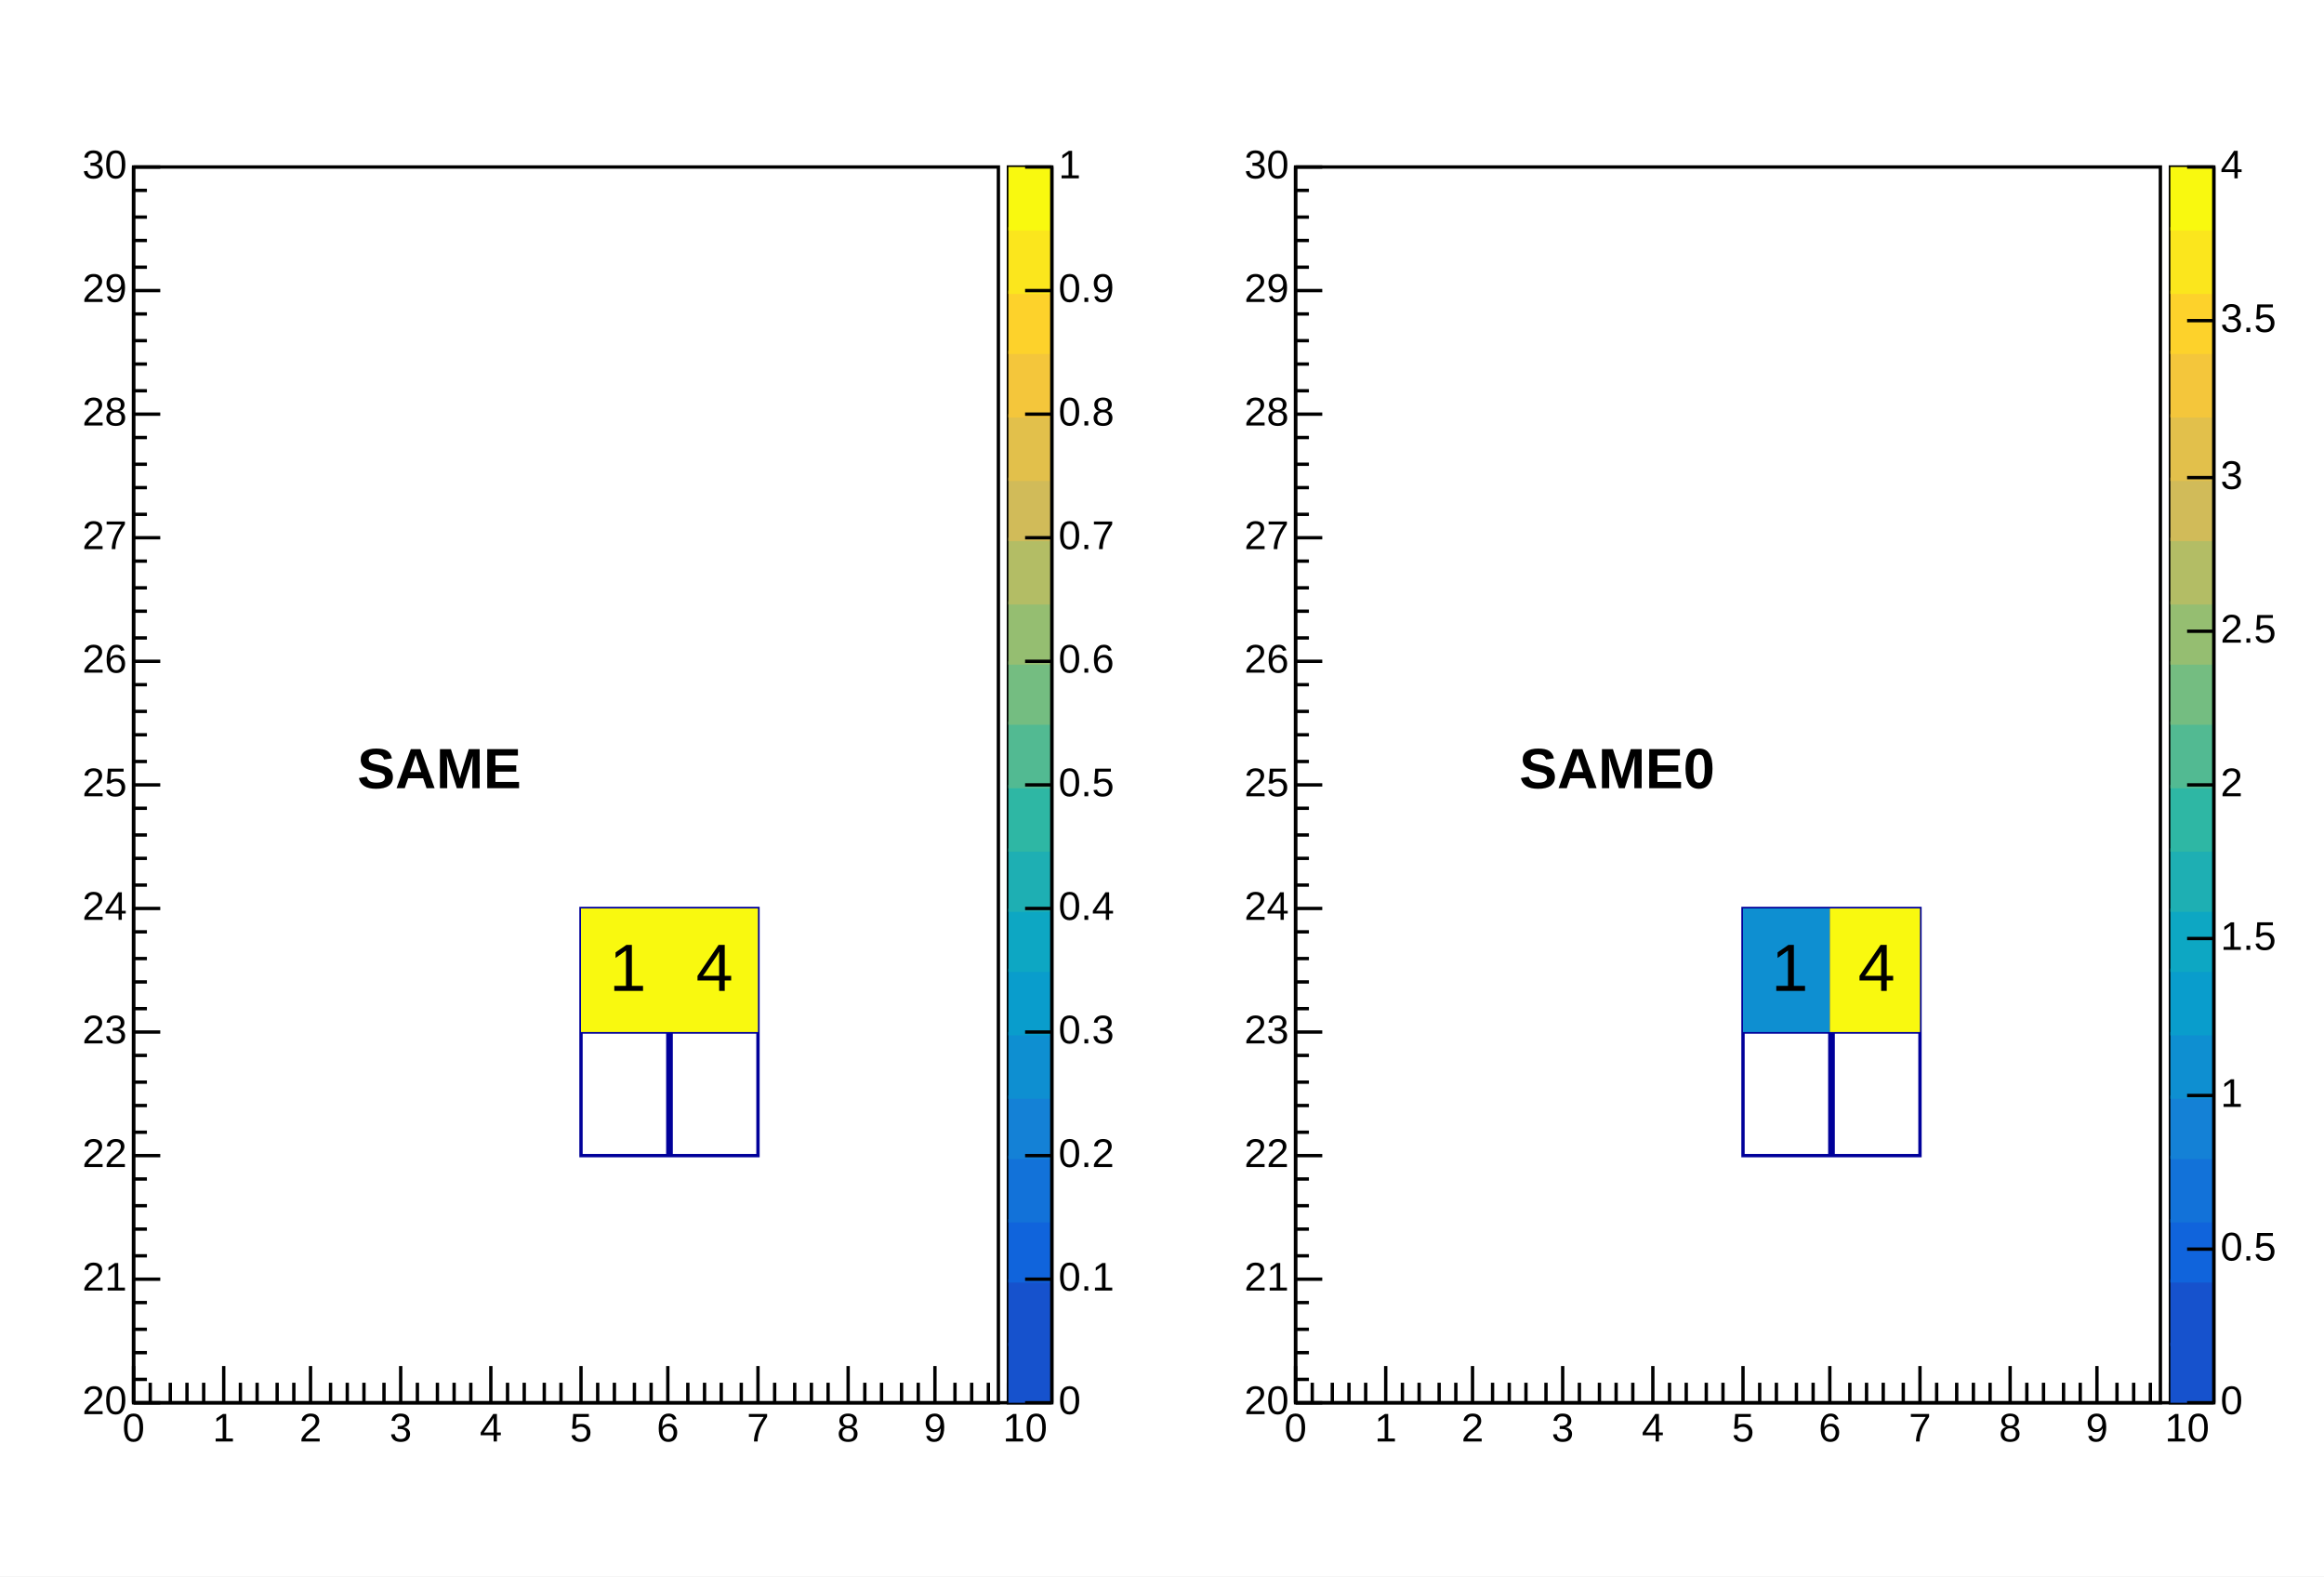
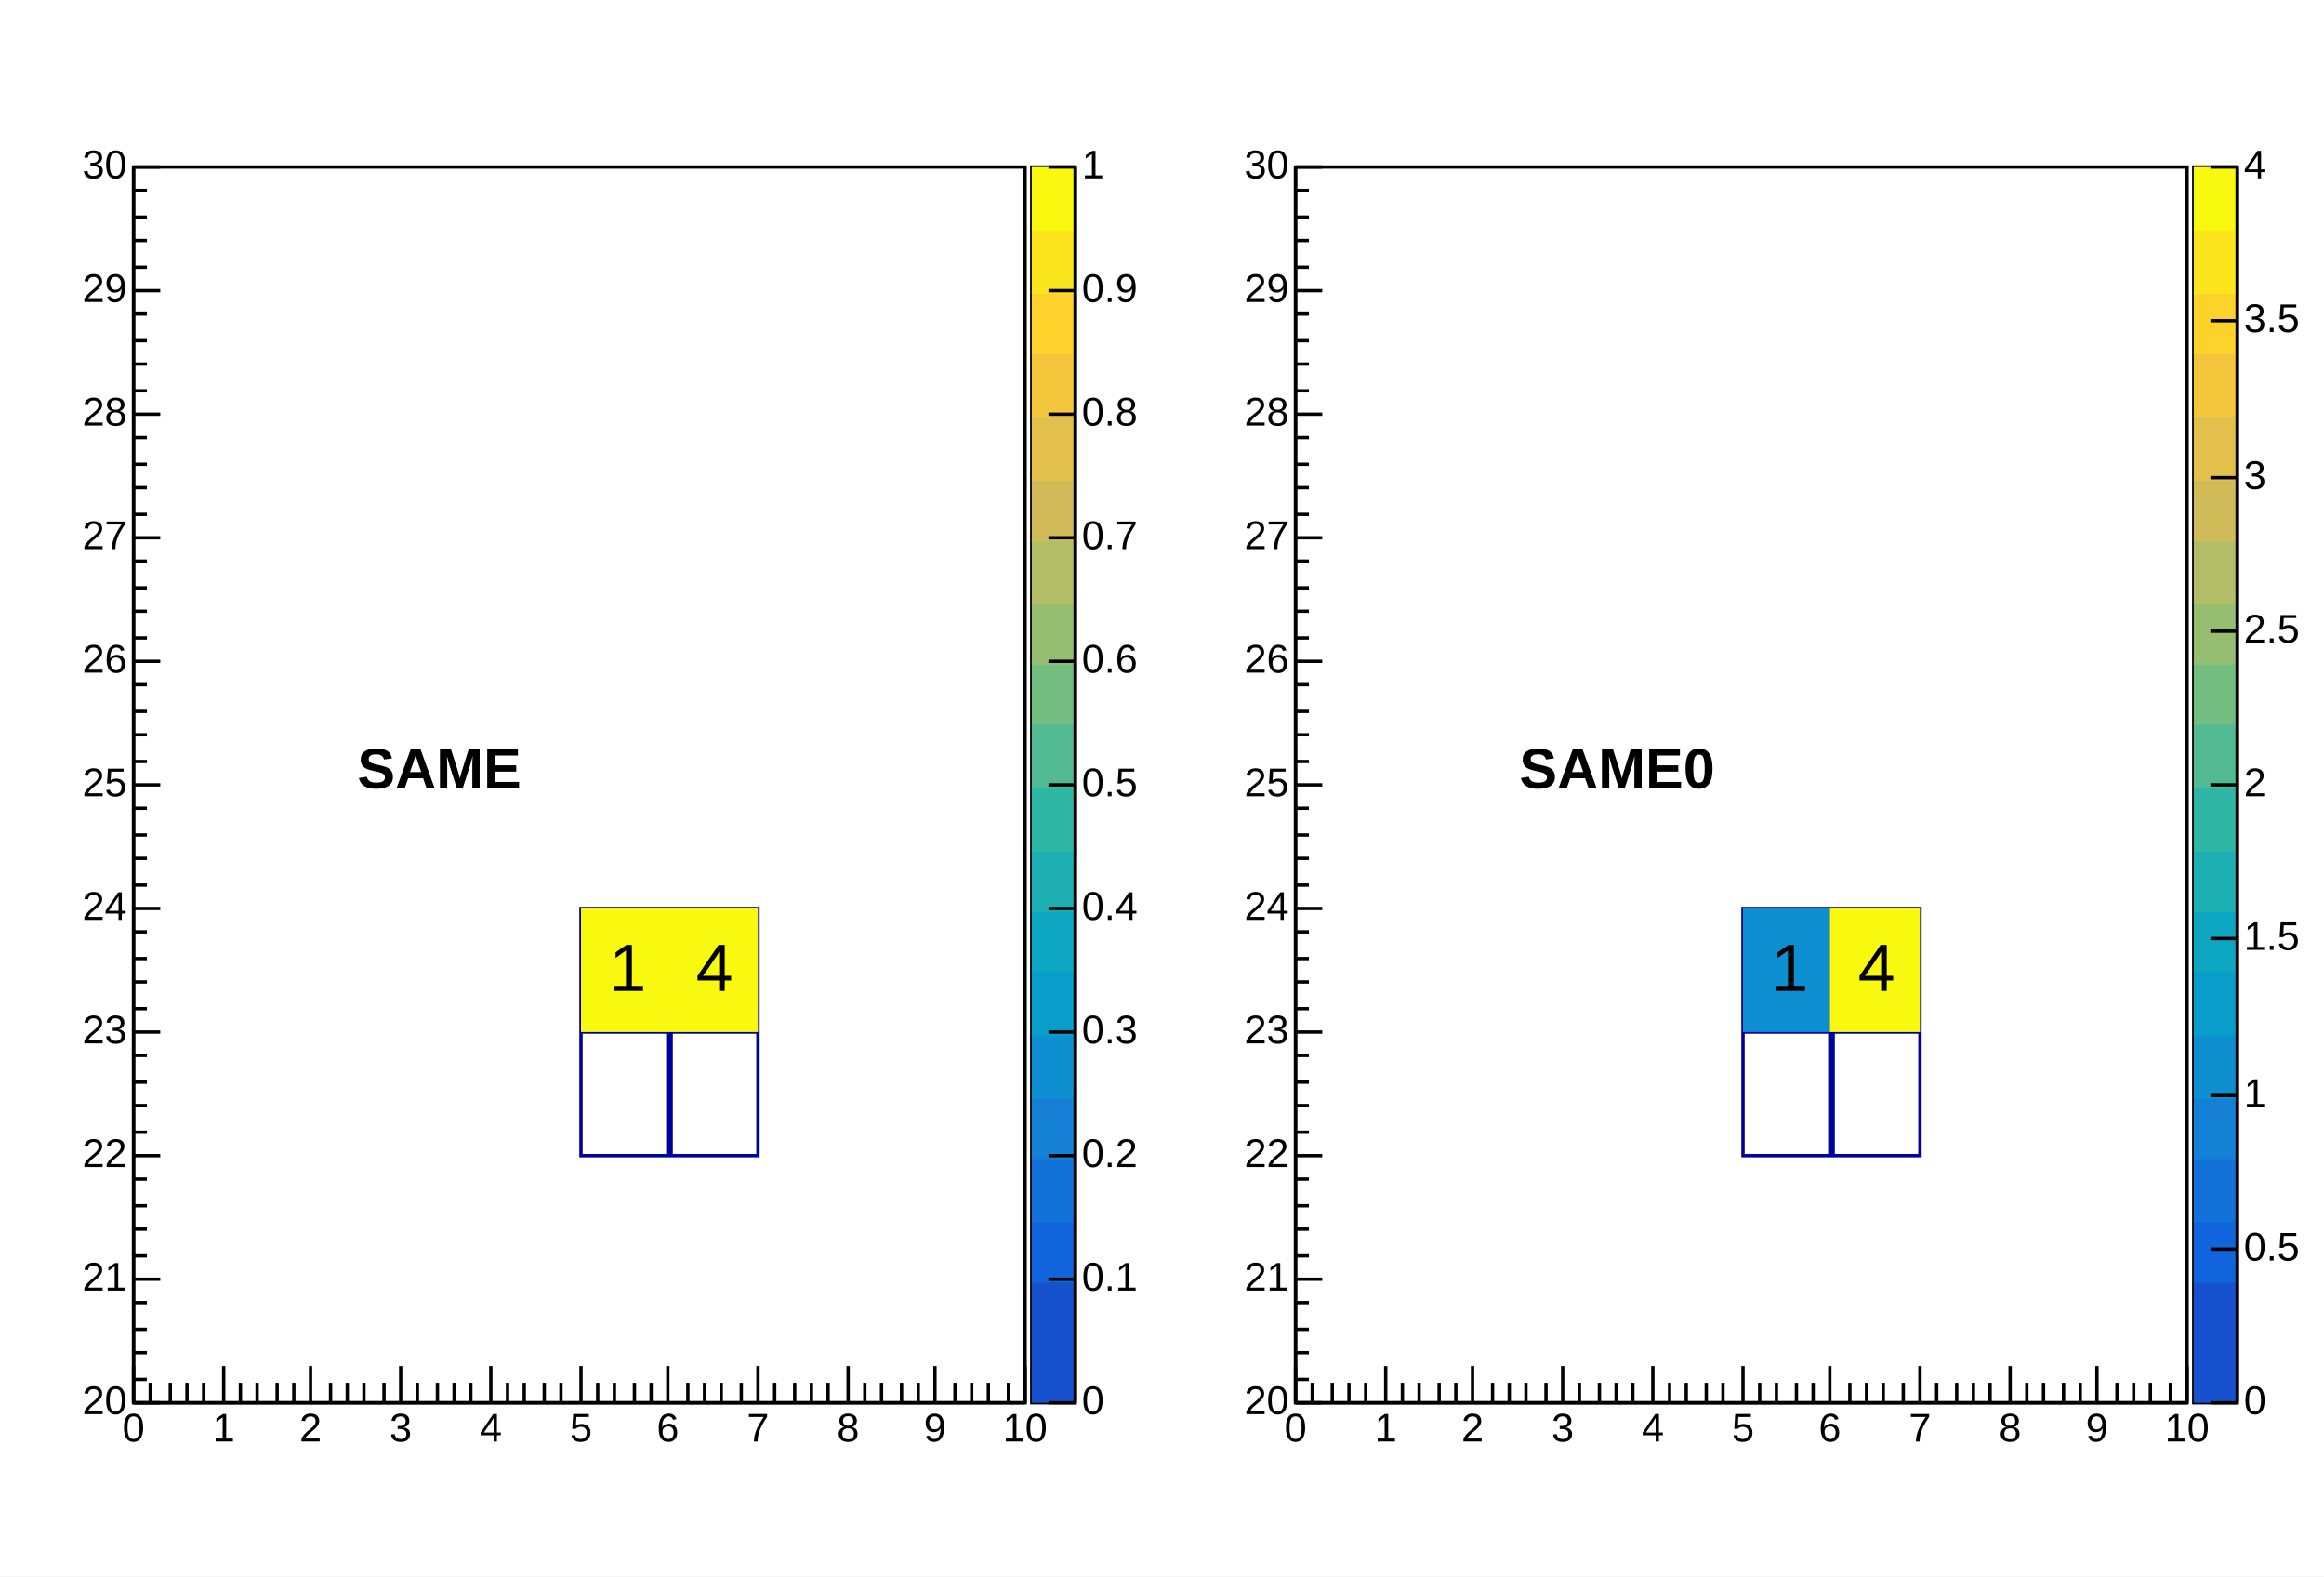
<svg xmlns="http://www.w3.org/2000/svg" width="696" height="472" viewBox="0 0 696 472" preserveAspectRatio="none">
  <path d="M0,0H696V472H0Z" style="fill: white;" />
  <g>
    <svg viewBox="0 0 334 463" preserveAspectRatio="none" x="7" y="4" width="334" height="463">
      <path d="M0,0H334V463H0Z" style="fill: white;" />
      <g>
        <g transform="translate(33,46)">
-           <path d="M0,0H259V370H0Z" style="fill: white; stroke: black; stroke-width: 1;" />
-           <svg x="0" y="0" overflow="hidden" width="259" height="370" viewBox="0 0 259 370">
+           <path d="M0,0H267V370H0Z" style="fill: white; stroke: black; stroke-width: 1;" />
+           <svg x="0" y="0" overflow="hidden" width="267" height="370" viewBox="0 0 267 370">
            <g>
              <path d="M134,259v37h27v-37zM134,222v37h27v-37zM160,259v37h27v-37zM160,222v37h27v-37z" style="fill: none; stroke: rgb(0, 0, 154); stroke-width: 1;" />
            </g>
            <g>
              <path fill="rgb(249, 249, 15)" d="M134,222h26v37h-26zm26,0h27v37h-27z" />
              <g font-family="Arial" font-size="20" xml:space="preserve" fill="black" text-anchor="middle">
                <text dominant-baseline="middle" transform="translate(148,241)">1</text>
                <text dominant-baseline="middle" transform="translate(174,241)">4</text>
              </g>
            </g>
          </svg>
          <g>
            <g transform="translate(0,370)">
              <path d="M0,0h267M0,-11V0M5,-6V0M11,-6V0M16,-6V0M21,-6V0M27,-11V0M32,-6V0M37,-6V0M43,-6V0M48,-6V0M53,-11V0M59,-6V0M64,-6V0M69,-6V0M75,-6V0M80,-11V0M85,-6V0M91,-6V0M96,-6V0M101,-6V0M107,-11V0M112,-6V0M117,-6V0M123,-6V0M128,-6V0M134,-11V0M139,-6V0M144,-6V0M150,-6V0M155,-6V0M160,-11V0M166,-6V0M171,-6V0M176,-6V0M182,-6V0M187,-11V0M192,-6V0M198,-6V0M203,-6V0M208,-6V0M214,-11V0M219,-6V0M224,-6V0M230,-6V0M235,-6V0M240,-11V0M246,-6V0M251,-6V0M256,-6V0M262,-6V0M267,-11V0" style="stroke: black; stroke-width: 1;" />
              <g font-family="Arial" font-size="12" xml:space="preserve" fill="black" text-anchor="middle">
                <text dy=".8em" transform="translate(0,2)">0</text>
                <text dy=".8em" transform="translate(27,2)">1</text>
                <text dy=".8em" transform="translate(53,2)">2</text>
                <text dy=".8em" transform="translate(80,2)">3</text>
                <text dy=".8em" transform="translate(107,2)">4</text>
                <text dy=".8em" transform="translate(134,2)">5</text>
                <text dy=".8em" transform="translate(160,2)">6</text>
                <text dy=".8em" transform="translate(187,2)">7</text>
                <text dy=".8em" transform="translate(214,2)">8</text>
                <text dy=".8em" transform="translate(240,2)">9</text>
                <text dy=".8em" transform="translate(267,2)">10</text>
              </g>
            </g>
            <g>
              <path d="M0,0v370M8,370H0M4,363H0M4,355H0M4,348H0M4,340H0M8,333H0M4,326H0M4,318H0M4,311H0M4,303H0M8,296H0M4,289H0M4,281H0M4,274H0M4,266H0M8,259H0M4,252H0M4,244H0M4,237H0M4,229H0M8,222H0M4,215H0M4,207H0M4,200H0M4,192H0M8,185H0M4,178H0M4,170H0M4,163H0M4,155H0M8,148H0M4,141H0M4,133H0M4,126H0M4,118H0M8,111H0M4,104H0M4,96H0M4,89H0M4,81H0M8,74H0M4,67H0M4,59H0M4,52H0M4,44H0M8,37H0M4,30H0M4,22H0M4,15H0M4,7H0M8,0H0" style="stroke: black; stroke-width: 1;" />
              <g font-family="Arial" font-size="12" xml:space="preserve" fill="black" text-anchor="end">
                <text dominant-baseline="middle" transform="translate(-2,370)">20</text>
                <text dominant-baseline="middle" transform="translate(-2,333)">21</text>
                <text dominant-baseline="middle" transform="translate(-2,296)">22</text>
                <text dominant-baseline="middle" transform="translate(-2,259)">23</text>
                <text dominant-baseline="middle" transform="translate(-2,222)">24</text>
                <text dominant-baseline="middle" transform="translate(-2,185)">25</text>
                <text dominant-baseline="middle" transform="translate(-2,148)">26</text>
                <text dominant-baseline="middle" transform="translate(-2,111)">27</text>
                <text dominant-baseline="middle" transform="translate(-2,74)">28</text>
                <text dominant-baseline="middle" transform="translate(-2,37)">29</text>
                <text dominant-baseline="middle" transform="translate(-2)">30</text>
              </g>
            </g>
          </g>
        </g>
-         <g transform="translate(295,46)">
+         <g transform="translate(302,46)">
          <path d="M0,0H13V370H0Z" style="fill: none; stroke: black; stroke-width: 1;" />
          <path d="M0,352H13V370H0Z" style="fill: rgb(22, 82, 205);" />
          <path d="M0,333H13V353H0Z" style="fill: rgb(22, 82, 205);" />
          <path d="M0,315H13V334H0Z" style="fill: rgb(16, 100, 220);" />
          <path d="M0,296H13V316H0Z" style="fill: rgb(18, 114, 217);" />
          <path d="M0,278H13V297H0Z" style="fill: rgb(20, 129, 214);" />
          <path d="M0,259H13V279H0Z" style="fill: rgb(14, 143, 209);" />
          <path d="M0,240H13V260H0Z" style="fill: rgb(9, 157, 204);" />
          <path d="M0,222H13V241H0Z" style="fill: rgb(13, 167, 195);" />
          <path d="M0,204H13V223H0Z" style="fill: rgb(30, 175, 179);" />
          <path d="M0,185H13V205H0Z" style="fill: rgb(46, 183, 164);" />
          <path d="M0,166H13V186H0Z" style="fill: rgb(82, 186, 146);" />
          <path d="M0,148H13V167H0Z" style="fill: rgb(116, 189, 129);" />
          <path d="M0,130H13V149H0Z" style="fill: rgb(149, 190, 113);" />
          <path d="M0,111H13V131H0Z" style="fill: rgb(179, 189, 101);" />
          <path d="M0,93H13V112H0Z" style="fill: rgb(209, 187, 89);" />
          <path d="M0,74H13V94H0Z" style="fill: rgb(226, 192, 75);" />
          <path d="M0,55H13V75H0Z" style="fill: rgb(244, 198, 59);" />
          <path d="M0,37H13V56H0Z" style="fill: rgb(253, 210, 43);" />
          <path d="M0,18H13V38H0Z" style="fill: rgb(251, 230, 29);" />
          <path d="M0,0H13V19H0Z" style="fill: rgb(249, 249, 15);" />
          <g transform="translate(13)">
            <path d="M0,0v370M0,370H-8M0,333H-8M0,296H-8M0,259H-8M0,222H-8M0,185H-8M0,148H-8M0,111H-8M0,74H-8M0,37H-8M0,0H-8" style="stroke: black; stroke-width: 1;" />
            <g font-family="Arial" font-size="12" xml:space="preserve" fill="black" text-anchor="start">
              <text dominant-baseline="middle" transform="translate(2,370)">0</text>
              <text dominant-baseline="middle" transform="translate(2,333)">0.1</text>
              <text dominant-baseline="middle" transform="translate(2,296)">0.2</text>
              <text dominant-baseline="middle" transform="translate(2,259)">0.3</text>
              <text dominant-baseline="middle" transform="translate(2,222)">0.4</text>
              <text dominant-baseline="middle" transform="translate(2,185)">0.5</text>
              <text dominant-baseline="middle" transform="translate(2,148)">0.6</text>
              <text dominant-baseline="middle" transform="translate(2,111)">0.7</text>
              <text dominant-baseline="middle" transform="translate(2,74)">0.8</text>
              <text dominant-baseline="middle" transform="translate(2,37)">0.9</text>
              <text dominant-baseline="middle" transform="translate(2)">1</text>
            </g>
          </g>
        </g>
        <g font-family="Arial" font-size="17" xml:space="preserve" font-weight="bold">
          <text fill="black" text-anchor="start" transform="translate(100,232)">SAME</text>
        </g>
      </g>
    </svg>
    <svg viewBox="0 0 334 463" preserveAspectRatio="none" x="355" y="4" width="334" height="463">
      <path d="M0,0H334V463H0Z" style="fill: white;" />
      <g>
        <g transform="translate(33,46)">
-           <path d="M0,0H259V370H0Z" style="fill: white; stroke: black; stroke-width: 1;" />
-           <svg x="0" y="0" overflow="hidden" width="259" height="370" viewBox="0 0 259 370">
+           <path d="M0,0H267V370H0Z" style="fill: white; stroke: black; stroke-width: 1;" />
+           <svg x="0" y="0" overflow="hidden" width="267" height="370" viewBox="0 0 267 370">
            <g>
              <path d="M134,259v37h27v-37zM134,222v37h27v-37zM160,259v37h27v-37zM160,222v37h27v-37z" style="fill: none; stroke: rgb(0, 0, 154); stroke-width: 1;" />
            </g>
            <g>
              <path fill="rgb(14, 143, 209)" d="M134,222h26v37h-26z" />
              <path fill="rgb(249, 249, 15)" d="M160,222h27v37h-27z" />
              <g font-family="Arial" font-size="20" xml:space="preserve" fill="black" text-anchor="middle">
                <text dominant-baseline="middle" transform="translate(148,241)">1</text>
                <text dominant-baseline="middle" transform="translate(174,241)">4</text>
              </g>
            </g>
          </svg>
          <g>
            <g transform="translate(0,370)">
              <path d="M0,0h267M0,-11V0M5,-6V0M11,-6V0M16,-6V0M21,-6V0M27,-11V0M32,-6V0M37,-6V0M43,-6V0M48,-6V0M53,-11V0M59,-6V0M64,-6V0M69,-6V0M75,-6V0M80,-11V0M85,-6V0M91,-6V0M96,-6V0M101,-6V0M107,-11V0M112,-6V0M117,-6V0M123,-6V0M128,-6V0M134,-11V0M139,-6V0M144,-6V0M150,-6V0M155,-6V0M160,-11V0M166,-6V0M171,-6V0M176,-6V0M182,-6V0M187,-11V0M192,-6V0M198,-6V0M203,-6V0M208,-6V0M214,-11V0M219,-6V0M224,-6V0M230,-6V0M235,-6V0M240,-11V0M246,-6V0M251,-6V0M256,-6V0M262,-6V0M267,-11V0" style="stroke: black; stroke-width: 1;" />
              <g font-family="Arial" font-size="12" xml:space="preserve" fill="black" text-anchor="middle">
                <text dy=".8em" transform="translate(0,2)">0</text>
                <text dy=".8em" transform="translate(27,2)">1</text>
                <text dy=".8em" transform="translate(53,2)">2</text>
                <text dy=".8em" transform="translate(80,2)">3</text>
                <text dy=".8em" transform="translate(107,2)">4</text>
                <text dy=".8em" transform="translate(134,2)">5</text>
                <text dy=".8em" transform="translate(160,2)">6</text>
                <text dy=".8em" transform="translate(187,2)">7</text>
                <text dy=".8em" transform="translate(214,2)">8</text>
                <text dy=".8em" transform="translate(240,2)">9</text>
                <text dy=".8em" transform="translate(267,2)">10</text>
              </g>
            </g>
            <g>
              <path d="M0,0v370M8,370H0M4,363H0M4,355H0M4,348H0M4,340H0M8,333H0M4,326H0M4,318H0M4,311H0M4,303H0M8,296H0M4,289H0M4,281H0M4,274H0M4,266H0M8,259H0M4,252H0M4,244H0M4,237H0M4,229H0M8,222H0M4,215H0M4,207H0M4,200H0M4,192H0M8,185H0M4,178H0M4,170H0M4,163H0M4,155H0M8,148H0M4,141H0M4,133H0M4,126H0M4,118H0M8,111H0M4,104H0M4,96H0M4,89H0M4,81H0M8,74H0M4,67H0M4,59H0M4,52H0M4,44H0M8,37H0M4,30H0M4,22H0M4,15H0M4,7H0M8,0H0" style="stroke: black; stroke-width: 1;" />
              <g font-family="Arial" font-size="12" xml:space="preserve" fill="black" text-anchor="end">
                <text dominant-baseline="middle" transform="translate(-2,370)">20</text>
                <text dominant-baseline="middle" transform="translate(-2,333)">21</text>
                <text dominant-baseline="middle" transform="translate(-2,296)">22</text>
                <text dominant-baseline="middle" transform="translate(-2,259)">23</text>
                <text dominant-baseline="middle" transform="translate(-2,222)">24</text>
                <text dominant-baseline="middle" transform="translate(-2,185)">25</text>
                <text dominant-baseline="middle" transform="translate(-2,148)">26</text>
                <text dominant-baseline="middle" transform="translate(-2,111)">27</text>
                <text dominant-baseline="middle" transform="translate(-2,74)">28</text>
                <text dominant-baseline="middle" transform="translate(-2,37)">29</text>
                <text dominant-baseline="middle" transform="translate(-2)">30</text>
              </g>
            </g>
          </g>
        </g>
-         <g transform="translate(295,46)">
+         <g transform="translate(302,46)">
          <path d="M0,0H13V370H0Z" style="fill: none; stroke: black; stroke-width: 1;" />
          <path d="M0,352H13V370H0Z" style="fill: rgb(22, 82, 205);" />
          <path d="M0,333H13V353H0Z" style="fill: rgb(22, 82, 205);" />
          <path d="M0,315H13V334H0Z" style="fill: rgb(16, 100, 220);" />
          <path d="M0,296H13V316H0Z" style="fill: rgb(18, 114, 217);" />
          <path d="M0,278H13V297H0Z" style="fill: rgb(20, 129, 214);" />
          <path d="M0,259H13V279H0Z" style="fill: rgb(14, 143, 209);" />
          <path d="M0,240H13V260H0Z" style="fill: rgb(9, 157, 204);" />
          <path d="M0,222H13V241H0Z" style="fill: rgb(13, 167, 195);" />
          <path d="M0,204H13V223H0Z" style="fill: rgb(30, 175, 179);" />
          <path d="M0,185H13V205H0Z" style="fill: rgb(46, 183, 164);" />
          <path d="M0,166H13V186H0Z" style="fill: rgb(82, 186, 146);" />
          <path d="M0,148H13V167H0Z" style="fill: rgb(116, 189, 129);" />
          <path d="M0,130H13V149H0Z" style="fill: rgb(149, 190, 113);" />
          <path d="M0,111H13V131H0Z" style="fill: rgb(179, 189, 101);" />
          <path d="M0,93H13V112H0Z" style="fill: rgb(209, 187, 89);" />
          <path d="M0,74H13V94H0Z" style="fill: rgb(226, 192, 75);" />
          <path d="M0,55H13V75H0Z" style="fill: rgb(244, 198, 59);" />
          <path d="M0,37H13V56H0Z" style="fill: rgb(253, 210, 43);" />
          <path d="M0,18H13V38H0Z" style="fill: rgb(251, 230, 29);" />
          <path d="M0,0H13V19H0Z" style="fill: rgb(249, 249, 15);" />
          <g transform="translate(13)">
            <path d="M0,0v370M0,370H-8M0,324H-8M0,278H-8M0,231H-8M0,185H-8M0,139H-8M0,93H-8M0,46H-8M0,0H-8" style="stroke: black; stroke-width: 1;" />
            <g font-family="Arial" font-size="12" xml:space="preserve" fill="black" text-anchor="start">
              <text dominant-baseline="middle" transform="translate(2,370)">0</text>
              <text dominant-baseline="middle" transform="translate(2,324)">0.5</text>
              <text dominant-baseline="middle" transform="translate(2,278)">1</text>
              <text dominant-baseline="middle" transform="translate(2,231)">1.5</text>
              <text dominant-baseline="middle" transform="translate(2,185)">2</text>
              <text dominant-baseline="middle" transform="translate(2,139)">2.5</text>
              <text dominant-baseline="middle" transform="translate(2,93)">3</text>
              <text dominant-baseline="middle" transform="translate(2,46)">3.5</text>
              <text dominant-baseline="middle" transform="translate(2)">4</text>
            </g>
          </g>
        </g>
        <g font-family="Arial" font-size="17" xml:space="preserve" font-weight="bold">
          <text fill="black" text-anchor="start" transform="translate(100,232)">SAME0</text>
        </g>
      </g>
    </svg>
  </g>
</svg>
